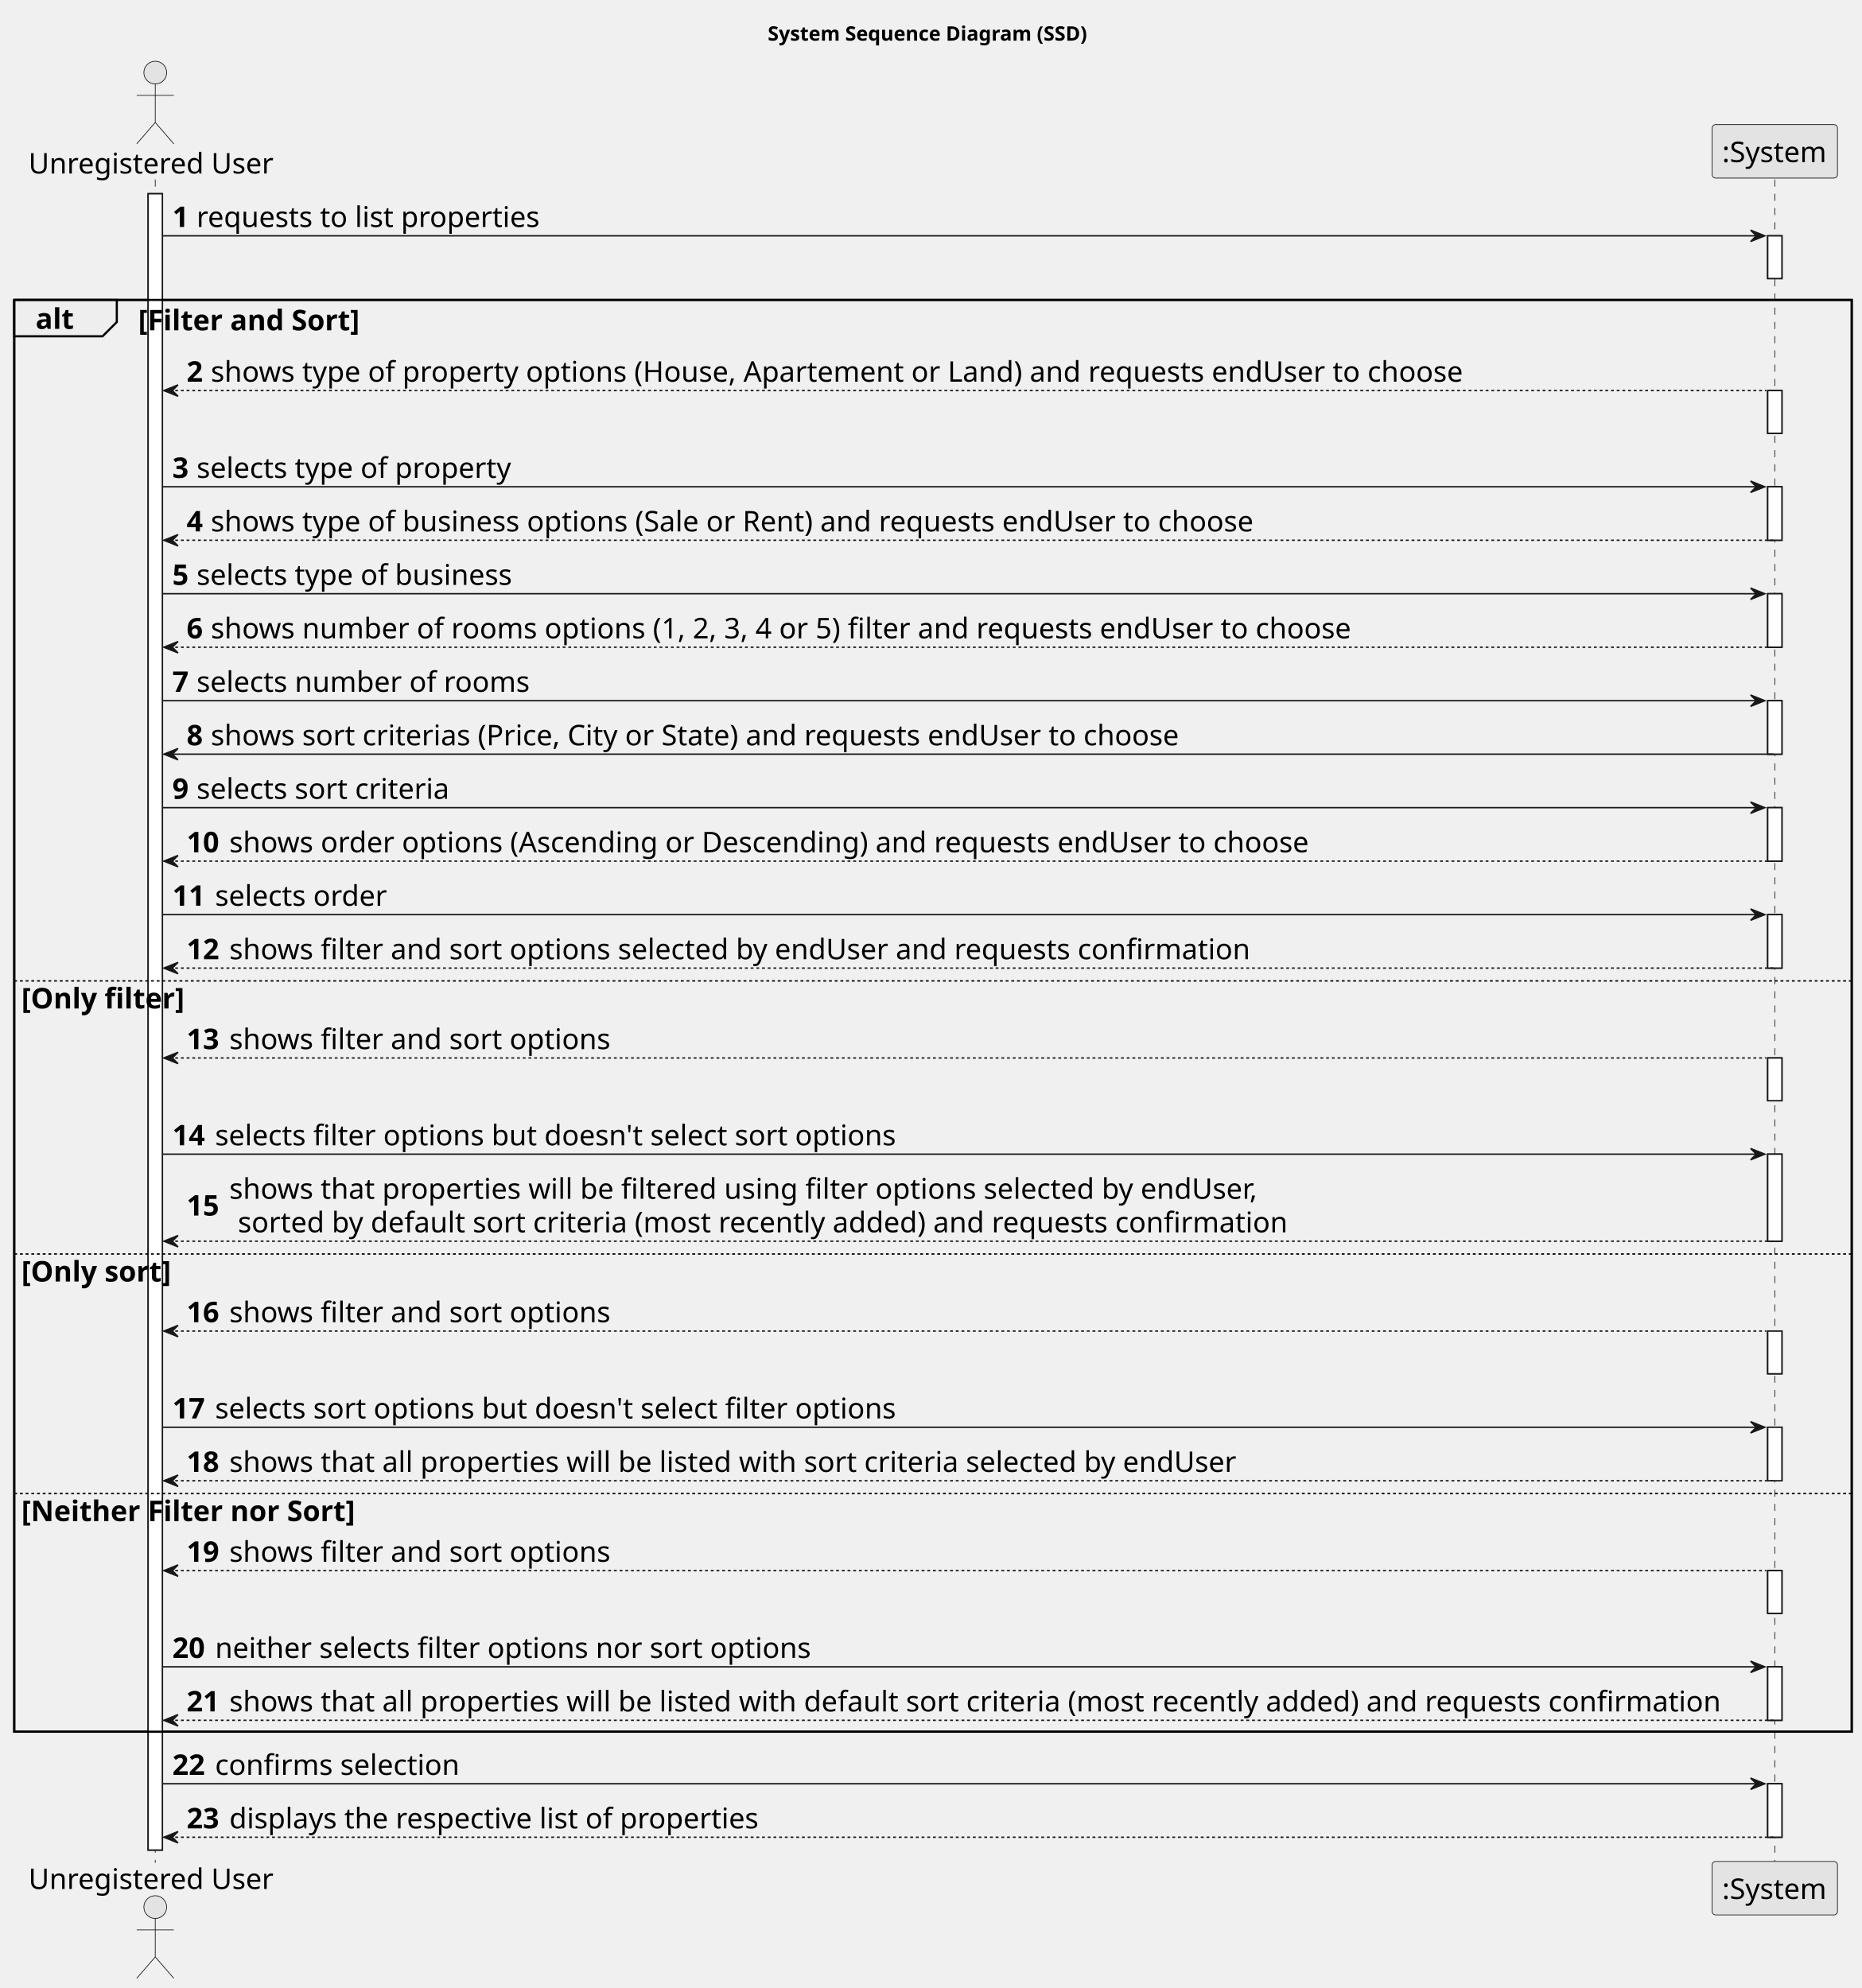
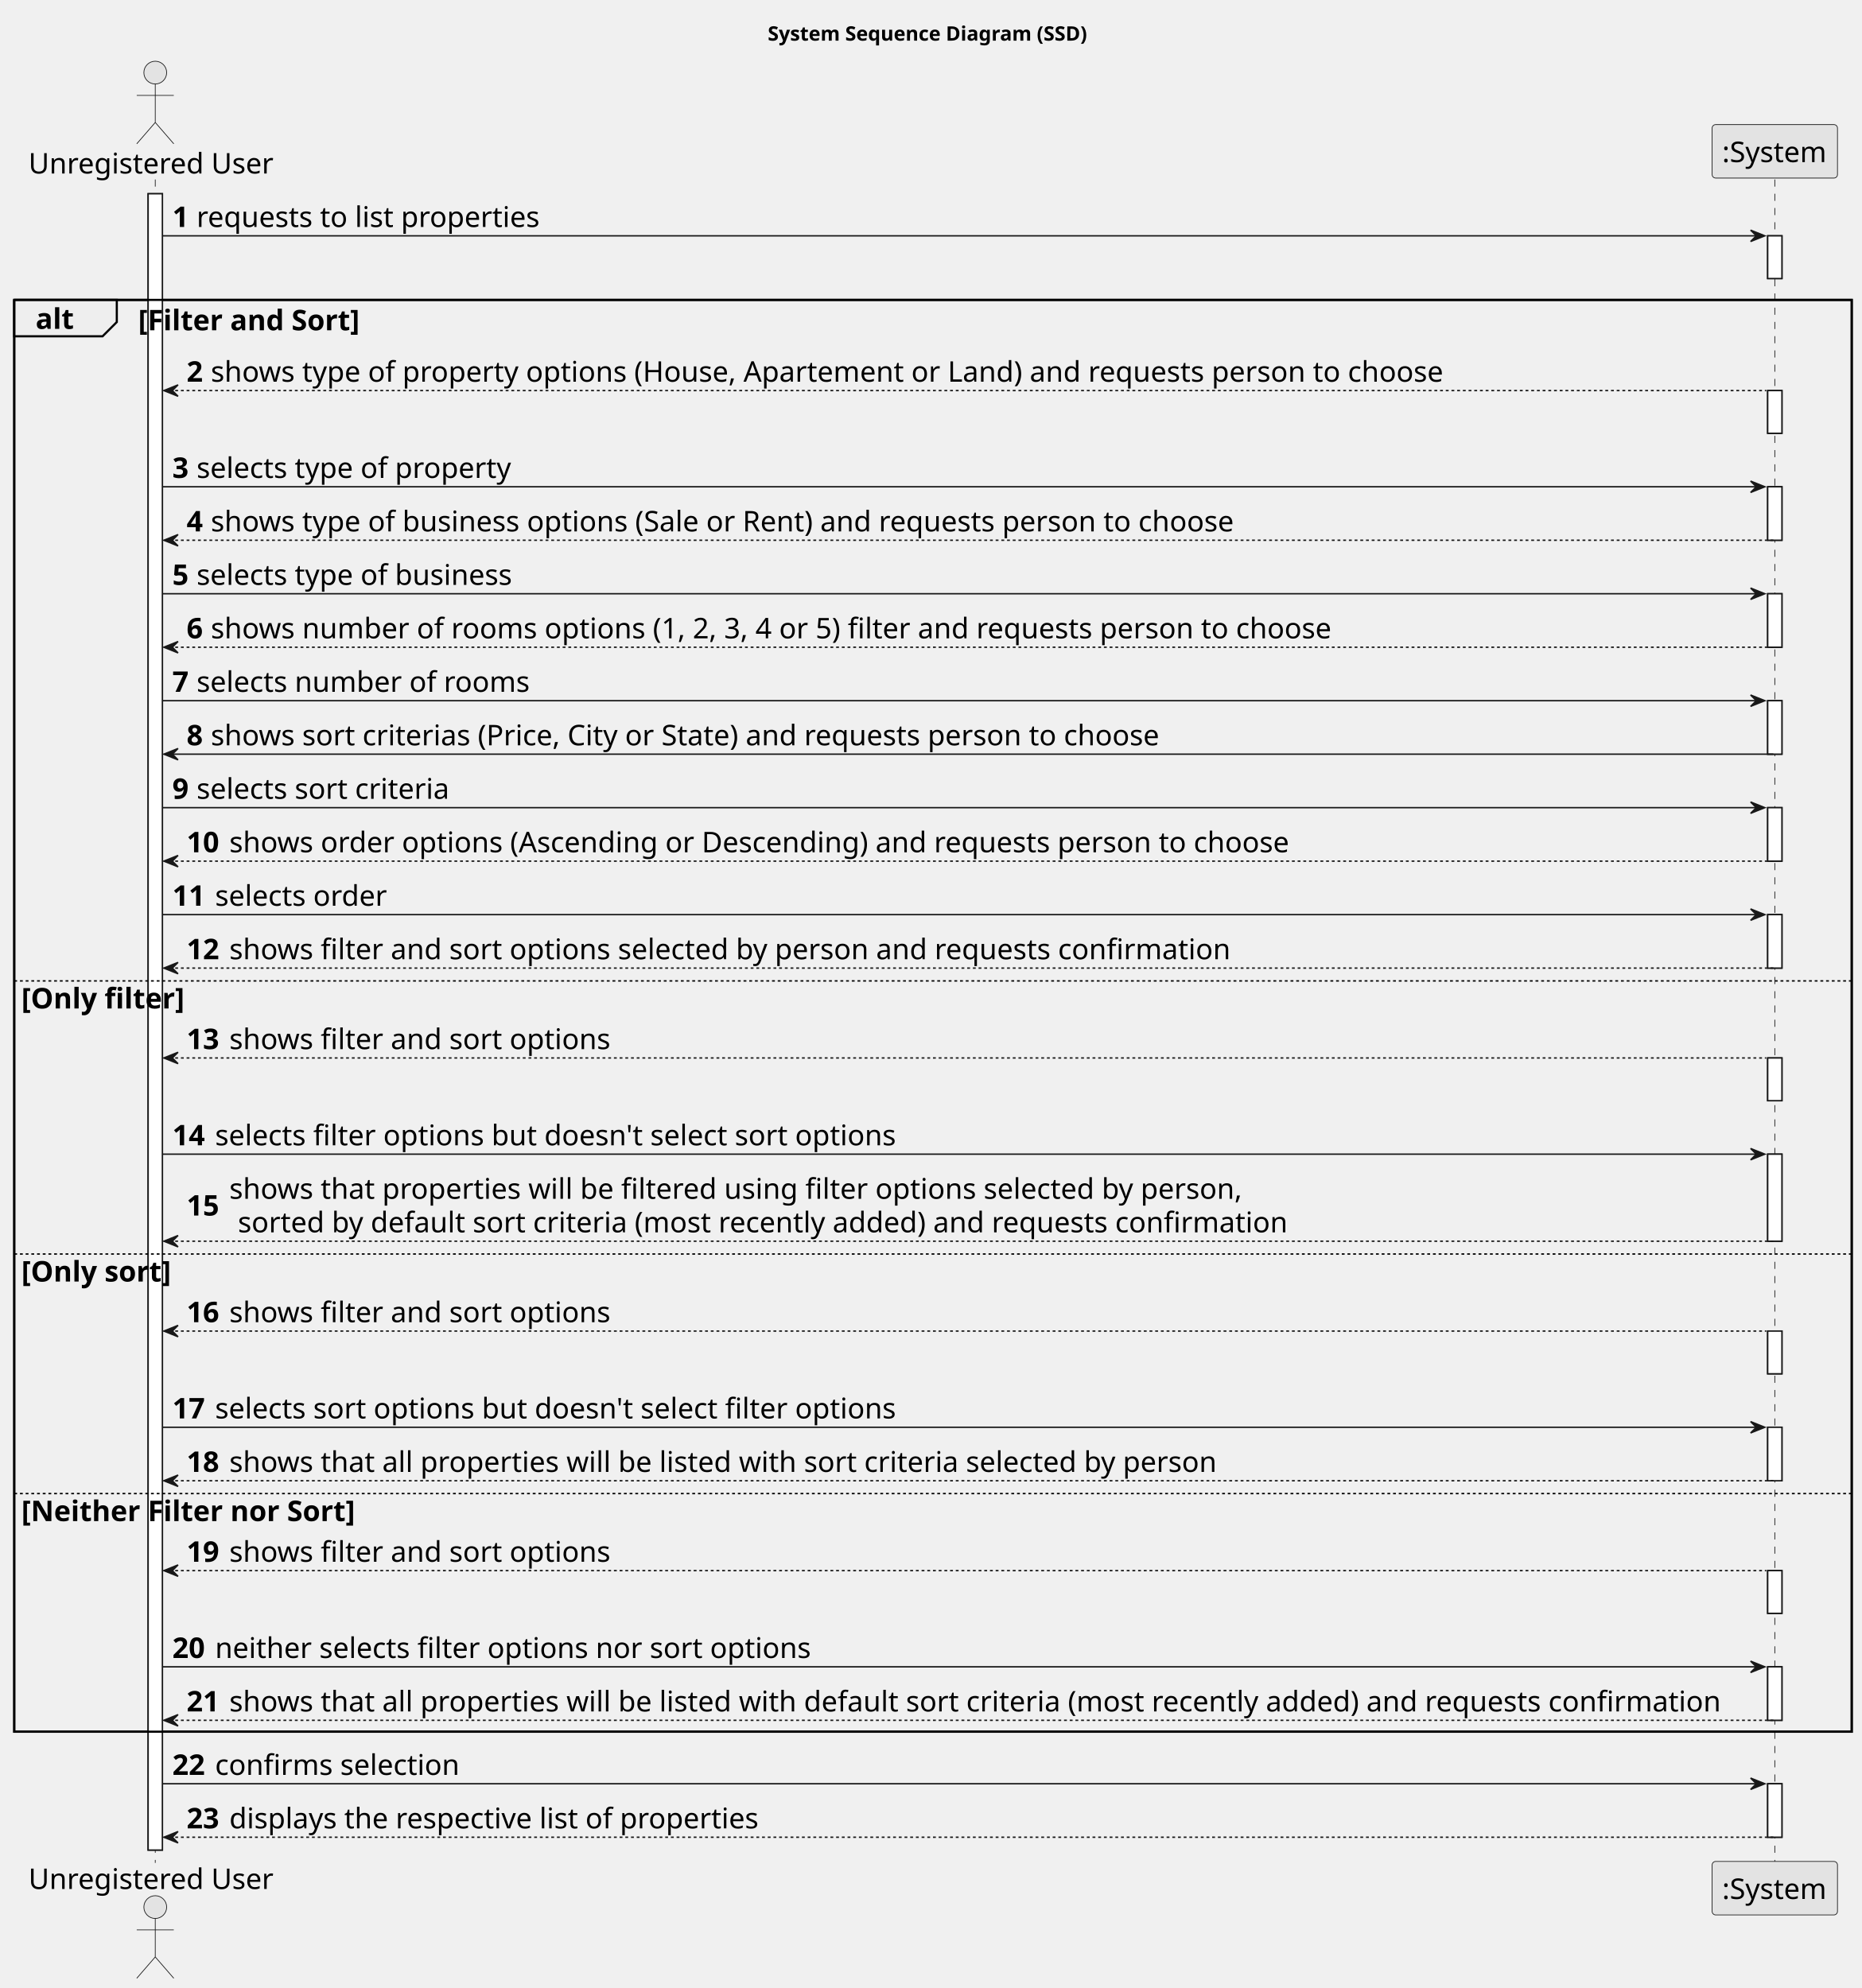
<svg xmlns="http://www.w3.org/2000/svg" contentStyleType="text/css" height="1396px" preserveAspectRatio="none" style="width:1307px;height:1396px;background:#FFFFFF;" version="1.1" viewBox="0 0 1307 1396" width="1307px" zoomAndPan="magnify">
  <defs />
  <g>
    <text fill="#000000" font-family="sans-serif" font-size="14" font-weight="bold" lengthAdjust="spacing" textLength="231" x="539" y="28.535">System Sequence Diagram (SSD)</text>
    <rect fill="#FFFFFF" height="1163.086" style="stroke:#181818;stroke-width:1.0;" width="10" x="104" y="136.043" />
    <rect fill="#FFFFFF" height="30" style="stroke:#181818;stroke-width:1.0;" width="10" x="1241" y="165.598" />
    <rect fill="#FFFFFF" height="30" style="stroke:#181818;stroke-width:1.0;" width="10" x="1241" y="274.262" />
    <rect fill="#FFFFFF" height="37.555" style="stroke:#181818;stroke-width:1.0;" width="10" x="1241" y="341.816" />
    <rect fill="#FFFFFF" height="37.555" style="stroke:#181818;stroke-width:1.0;" width="10" x="1241" y="416.926" />
    <rect fill="#FFFFFF" height="37.555" style="stroke:#181818;stroke-width:1.0;" width="10" x="1241" y="492.035" />
    <rect fill="#FFFFFF" height="37.555" style="stroke:#181818;stroke-width:1.0;" width="10" x="1241" y="567.144" />
    <rect fill="#FFFFFF" height="37.555" style="stroke:#181818;stroke-width:1.0;" width="10" x="1241" y="642.254" />
    <rect fill="#FFFFFF" height="30" style="stroke:#181818;stroke-width:1.0;" width="10" x="1241" y="742.918" />
    <rect fill="#FFFFFF" height="61.109" style="stroke:#181818;stroke-width:1.0;" width="10" x="1241" y="810.473" />
    <rect fill="#FFFFFF" height="30" style="stroke:#181818;stroke-width:1.0;" width="10" x="1241" y="934.691" />
    <rect fill="#FFFFFF" height="37.555" style="stroke:#181818;stroke-width:1.0;" width="10" x="1241" y="1002.246" />
    <rect fill="#FFFFFF" height="30" style="stroke:#181818;stroke-width:1.0;" width="10" x="1241" y="1102.91" />
    <rect fill="#FFFFFF" height="37.555" style="stroke:#181818;stroke-width:1.0;" width="10" x="1241" y="1170.465" />
    <rect fill="#FFFFFF" height="37.555" style="stroke:#181818;stroke-width:1.0;" width="10" x="1241" y="1252.574" />
    <rect fill="none" height="1005.422" style="stroke:#000000;stroke-width:1.5;" width="1290" x="10" y="210.598" />
    <line style="stroke:#181818;stroke-width:0.5;stroke-dasharray:5.0,5.0;" x1="109" x2="109" y1="126.043" y2="1308.129" />
    <line style="stroke:#181818;stroke-width:0.5;stroke-dasharray:5.0,5.0;" x1="1246" x2="1246" y1="126.043" y2="1308.129" />
    <text fill="#000000" font-family="sans-serif" font-size="20" lengthAdjust="spacing" textLength="172" x="20" y="121.824">Unregistered User</text>
    <ellipse cx="109" cy="50.988" fill="#E3E3E3" rx="8" ry="8" style="stroke:#181818;stroke-width:0.5;" />
    <path d="M109,58.988 L109,85.988 M96,66.988 L122,66.988 M109,85.988 L96,100.988 M109,85.988 L122,100.988 " fill="none" style="stroke:#181818;stroke-width:0.5;" />
    <text fill="#000000" font-family="sans-serif" font-size="20" lengthAdjust="spacing" textLength="172" x="20" y="1326.465">Unregistered User</text>
    <ellipse cx="109" cy="1339.184" fill="#E3E3E3" rx="8" ry="8" style="stroke:#181818;stroke-width:0.5;" />
    <path d="M109,1347.184 L109,1374.184 M96,1355.184 L122,1355.184 M109,1374.184 L96,1389.184 M109,1374.184 L122,1389.184 " fill="none" style="stroke:#181818;stroke-width:0.5;" />
    <rect fill="#E3E3E3" height="37.555" rx="2.5" ry="2.5" style="stroke:#181818;stroke-width:0.5;" width="88" x="1202" y="87.488" />
    <text fill="#000000" font-family="sans-serif" font-size="20" lengthAdjust="spacing" textLength="74" x="1209" y="113.824">:System</text>
    <rect fill="#E3E3E3" height="37.555" rx="2.5" ry="2.5" style="stroke:#181818;stroke-width:0.5;" width="88" x="1202" y="1307.129" />
    <text fill="#000000" font-family="sans-serif" font-size="20" lengthAdjust="spacing" textLength="74" x="1209" y="1333.465">:System</text>
    <rect fill="#FFFFFF" height="1163.086" style="stroke:#181818;stroke-width:1.0;" width="10" x="104" y="136.043" />
    <rect fill="#FFFFFF" height="30" style="stroke:#181818;stroke-width:1.0;" width="10" x="1241" y="165.598" />
    <rect fill="#FFFFFF" height="30" style="stroke:#181818;stroke-width:1.0;" width="10" x="1241" y="274.262" />
    <rect fill="#FFFFFF" height="37.555" style="stroke:#181818;stroke-width:1.0;" width="10" x="1241" y="341.816" />
    <rect fill="#FFFFFF" height="37.555" style="stroke:#181818;stroke-width:1.0;" width="10" x="1241" y="416.926" />
    <rect fill="#FFFFFF" height="37.555" style="stroke:#181818;stroke-width:1.0;" width="10" x="1241" y="492.035" />
    <rect fill="#FFFFFF" height="37.555" style="stroke:#181818;stroke-width:1.0;" width="10" x="1241" y="567.144" />
    <rect fill="#FFFFFF" height="37.555" style="stroke:#181818;stroke-width:1.0;" width="10" x="1241" y="642.254" />
    <rect fill="#FFFFFF" height="30" style="stroke:#181818;stroke-width:1.0;" width="10" x="1241" y="742.918" />
    <rect fill="#FFFFFF" height="61.109" style="stroke:#181818;stroke-width:1.0;" width="10" x="1241" y="810.473" />
    <rect fill="#FFFFFF" height="30" style="stroke:#181818;stroke-width:1.0;" width="10" x="1241" y="934.691" />
    <rect fill="#FFFFFF" height="37.555" style="stroke:#181818;stroke-width:1.0;" width="10" x="1241" y="1002.246" />
    <rect fill="#FFFFFF" height="30" style="stroke:#181818;stroke-width:1.0;" width="10" x="1241" y="1102.91" />
    <rect fill="#FFFFFF" height="37.555" style="stroke:#181818;stroke-width:1.0;" width="10" x="1241" y="1170.465" />
    <rect fill="#FFFFFF" height="37.555" style="stroke:#181818;stroke-width:1.0;" width="10" x="1241" y="1252.574" />
    <polygon fill="#181818" points="1229,161.598,1239,165.598,1229,169.598,1233,165.598" style="stroke:#181818;stroke-width:1.0;" />
    <line style="stroke:#181818;stroke-width:1.0;" x1="114" x2="1235" y1="165.598" y2="165.598" />
    <text fill="#000000" font-family="sans-serif" font-size="20" font-weight="bold" lengthAdjust="spacing" textLength="13" x="121" y="159.379">1</text>
    <text fill="#000000" font-family="sans-serif" font-size="20" lengthAdjust="spacing" textLength="247" x="138" y="159.379">requests to list properties</text>
    <path d="M10,210.598 L82,210.598 L82,226.152 L72,236.152 L10,236.152 L10,210.598 " fill="#EEEEEE" style="stroke:#000000;stroke-width:1.5;" />
    <rect fill="none" height="1005.422" style="stroke:#000000;stroke-width:1.5;" width="1290" x="10" y="210.598" />
    <text fill="#000000" font-family="sans-serif" font-size="20" font-weight="bold" lengthAdjust="spacing" textLength="27" x="25" y="230.934">alt</text>
    <text fill="#000000" font-family="sans-serif" font-size="20" font-weight="bold" lengthAdjust="spacing" textLength="161" x="97" y="231.934">[Filter and Sort]</text>
    <polygon fill="#181818" points="125,270.262,115,274.262,125,278.262,121,274.262" style="stroke:#181818;stroke-width:1.0;" />
    <line style="stroke:#181818;stroke-width:1.0;stroke-dasharray:2.0,2.0;" x1="119" x2="1240" y1="274.262" y2="274.262" />
    <text fill="#000000" font-family="sans-serif" font-size="20" font-weight="bold" lengthAdjust="spacing" textLength="13" x="131" y="268.043">2</text>
-     <text fill="#000000" font-family="sans-serif" font-size="20" lengthAdjust="spacing" textLength="856" x="148" y="268.043">shows type of property options (House, Apartement or Land) and requests endUser to choose</text>
+     <text fill="#000000" font-family="sans-serif" font-size="20" lengthAdjust="spacing" textLength="856" x="148" y="268.043">shows type of property options (House, Apartement or Land) and requests person to choose</text>
    <polygon fill="#181818" points="1229,337.816,1239,341.816,1229,345.816,1233,341.816" style="stroke:#181818;stroke-width:1.0;" />
    <line style="stroke:#181818;stroke-width:1.0;" x1="114" x2="1235" y1="341.816" y2="341.816" />
    <text fill="#000000" font-family="sans-serif" font-size="20" font-weight="bold" lengthAdjust="spacing" textLength="13" x="121" y="335.598">3</text>
    <text fill="#000000" font-family="sans-serif" font-size="20" lengthAdjust="spacing" textLength="225" x="138" y="335.598">selects type of property</text>
    <polygon fill="#181818" points="125,375.371,115,379.371,125,383.371,121,379.371" style="stroke:#181818;stroke-width:1.0;" />
    <line style="stroke:#181818;stroke-width:1.0;stroke-dasharray:2.0,2.0;" x1="119" x2="1245" y1="379.371" y2="379.371" />
    <text fill="#000000" font-family="sans-serif" font-size="20" font-weight="bold" lengthAdjust="spacing" textLength="13" x="131" y="373.152">4</text>
-     <text fill="#000000" font-family="sans-serif" font-size="20" lengthAdjust="spacing" textLength="708" x="148" y="373.152">shows type of business options (Sale or Rent) and requests endUser to choose</text>
+     <text fill="#000000" font-family="sans-serif" font-size="20" lengthAdjust="spacing" textLength="708" x="148" y="373.152">shows type of business options (Sale or Rent) and requests person to choose</text>
    <polygon fill="#181818" points="1229,412.926,1239,416.926,1229,420.926,1233,416.926" style="stroke:#181818;stroke-width:1.0;" />
    <line style="stroke:#181818;stroke-width:1.0;" x1="114" x2="1235" y1="416.926" y2="416.926" />
    <text fill="#000000" font-family="sans-serif" font-size="20" font-weight="bold" lengthAdjust="spacing" textLength="13" x="121" y="410.707">5</text>
    <text fill="#000000" font-family="sans-serif" font-size="20" lengthAdjust="spacing" textLength="227" x="138" y="410.707">selects type of business</text>
    <polygon fill="#181818" points="125,450.481,115,454.481,125,458.481,121,454.481" style="stroke:#181818;stroke-width:1.0;" />
    <line style="stroke:#181818;stroke-width:1.0;stroke-dasharray:2.0,2.0;" x1="119" x2="1245" y1="454.481" y2="454.481" />
    <text fill="#000000" font-family="sans-serif" font-size="20" font-weight="bold" lengthAdjust="spacing" textLength="13" x="131" y="448.262">6</text>
-     <text fill="#000000" font-family="sans-serif" font-size="20" lengthAdjust="spacing" textLength="789" x="148" y="448.262">shows number of rooms options (1, 2, 3, 4 or 5) filter and requests endUser to choose</text>
+     <text fill="#000000" font-family="sans-serif" font-size="20" lengthAdjust="spacing" textLength="789" x="148" y="448.262">shows number of rooms options (1, 2, 3, 4 or 5) filter and requests person to choose</text>
    <polygon fill="#181818" points="1229,488.035,1239,492.035,1229,496.035,1233,492.035" style="stroke:#181818;stroke-width:1.0;" />
    <line style="stroke:#181818;stroke-width:1.0;" x1="114" x2="1235" y1="492.035" y2="492.035" />
    <text fill="#000000" font-family="sans-serif" font-size="20" font-weight="bold" lengthAdjust="spacing" textLength="13" x="121" y="485.816">7</text>
    <text fill="#000000" font-family="sans-serif" font-size="20" lengthAdjust="spacing" textLength="238" x="138" y="485.816">selects number of rooms</text>
    <polygon fill="#181818" points="125,525.59,115,529.59,125,533.59,121,529.59" style="stroke:#181818;stroke-width:1.0;" />
    <line style="stroke:#181818;stroke-width:1.0;" x1="119" x2="1245" y1="529.59" y2="529.59" />
    <text fill="#000000" font-family="sans-serif" font-size="20" font-weight="bold" lengthAdjust="spacing" textLength="13" x="131" y="523.371">8</text>
-     <text fill="#000000" font-family="sans-serif" font-size="20" lengthAdjust="spacing" textLength="654" x="148" y="523.371">shows sort criterias (Price, City or State) and requests endUser to choose</text>
+     <text fill="#000000" font-family="sans-serif" font-size="20" lengthAdjust="spacing" textLength="654" x="148" y="523.371">shows sort criterias (Price, City or State) and requests person to choose</text>
    <polygon fill="#181818" points="1229,563.144,1239,567.144,1229,571.144,1233,567.144" style="stroke:#181818;stroke-width:1.0;" />
    <line style="stroke:#181818;stroke-width:1.0;" x1="114" x2="1235" y1="567.144" y2="567.144" />
    <text fill="#000000" font-family="sans-serif" font-size="20" font-weight="bold" lengthAdjust="spacing" textLength="13" x="121" y="560.926">9</text>
    <text fill="#000000" font-family="sans-serif" font-size="20" lengthAdjust="spacing" textLength="181" x="138" y="560.926">selects sort criteria</text>
    <polygon fill="#181818" points="125,600.699,115,604.699,125,608.699,121,604.699" style="stroke:#181818;stroke-width:1.0;" />
    <line style="stroke:#181818;stroke-width:1.0;stroke-dasharray:2.0,2.0;" x1="119" x2="1245" y1="604.699" y2="604.699" />
    <text fill="#000000" font-family="sans-serif" font-size="20" font-weight="bold" lengthAdjust="spacing" textLength="26" x="131" y="598.481">10</text>
-     <text fill="#000000" font-family="sans-serif" font-size="20" lengthAdjust="spacing" textLength="734" x="161" y="598.481">shows order options (Ascending or Descending) and requests endUser to choose</text>
+     <text fill="#000000" font-family="sans-serif" font-size="20" lengthAdjust="spacing" textLength="734" x="161" y="598.481">shows order options (Ascending or Descending) and requests person to choose</text>
    <polygon fill="#181818" points="1229,638.254,1239,642.254,1229,646.254,1233,642.254" style="stroke:#181818;stroke-width:1.0;" />
    <line style="stroke:#181818;stroke-width:1.0;" x1="114" x2="1235" y1="642.254" y2="642.254" />
    <text fill="#000000" font-family="sans-serif" font-size="20" font-weight="bold" lengthAdjust="spacing" textLength="26" x="121" y="636.035">11</text>
    <text fill="#000000" font-family="sans-serif" font-size="20" lengthAdjust="spacing" textLength="123" x="151" y="636.035">selects order</text>
    <polygon fill="#181818" points="125,675.809,115,679.809,125,683.809,121,679.809" style="stroke:#181818;stroke-width:1.0;" />
    <line style="stroke:#181818;stroke-width:1.0;stroke-dasharray:2.0,2.0;" x1="119" x2="1245" y1="679.809" y2="679.809" />
    <text fill="#000000" font-family="sans-serif" font-size="20" font-weight="bold" lengthAdjust="spacing" textLength="26" x="131" y="673.59">12</text>
-     <text fill="#000000" font-family="sans-serif" font-size="20" lengthAdjust="spacing" textLength="692" x="161" y="673.59">shows filter and sort options selected by endUser and requests confirmation</text>
+     <text fill="#000000" font-family="sans-serif" font-size="20" lengthAdjust="spacing" textLength="692" x="161" y="673.59">shows filter and sort options selected by person and requests confirmation</text>
    <line style="stroke:#000000;stroke-width:1.0;stroke-dasharray:2.0,2.0;" x1="10" x2="1300" y1="688.809" y2="688.809" />
    <text fill="#000000" font-family="sans-serif" font-size="20" font-weight="bold" lengthAdjust="spacing" textLength="120" x="15" y="708.144">[Only filter]</text>
    <polygon fill="#181818" points="125,738.918,115,742.918,125,746.918,121,742.918" style="stroke:#181818;stroke-width:1.0;" />
    <line style="stroke:#181818;stroke-width:1.0;stroke-dasharray:2.0,2.0;" x1="119" x2="1240" y1="742.918" y2="742.918" />
    <text fill="#000000" font-family="sans-serif" font-size="20" font-weight="bold" lengthAdjust="spacing" textLength="26" x="131" y="736.699">13</text>
    <text fill="#000000" font-family="sans-serif" font-size="20" lengthAdjust="spacing" textLength="273" x="161" y="736.699">shows filter and sort options</text>
    <polygon fill="#181818" points="1229,806.473,1239,810.473,1229,814.473,1233,810.473" style="stroke:#181818;stroke-width:1.0;" />
    <line style="stroke:#181818;stroke-width:1.0;" x1="114" x2="1235" y1="810.473" y2="810.473" />
    <text fill="#000000" font-family="sans-serif" font-size="20" font-weight="bold" lengthAdjust="spacing" textLength="26" x="121" y="804.254">14</text>
    <text fill="#000000" font-family="sans-serif" font-size="20" lengthAdjust="spacing" textLength="490" x="151" y="804.254">selects filter options but doesn't select sort options</text>
    <polygon fill="#181818" points="125,867.582,115,871.582,125,875.582,121,871.582" style="stroke:#181818;stroke-width:1.0;" />
    <line style="stroke:#181818;stroke-width:1.0;stroke-dasharray:2.0,2.0;" x1="119" x2="1245" y1="871.582" y2="871.582" />
    <text fill="#000000" font-family="sans-serif" font-size="20" font-weight="bold" lengthAdjust="spacing" textLength="26" x="131" y="853.586">15</text>
-     <text fill="#000000" font-family="sans-serif" font-size="20" lengthAdjust="spacing" textLength="705" x="161" y="841.809">shows that properties will be filtered using filter options selected by endUser,</text>
+     <text fill="#000000" font-family="sans-serif" font-size="20" lengthAdjust="spacing" textLength="705" x="161" y="841.809">shows that properties will be filtered using filter options selected by person,</text>
    <text fill="#000000" font-family="sans-serif" font-size="20" lengthAdjust="spacing" textLength="753" x="167" y="865.363">sorted by default sort criteria (most recently added) and requests confirmation</text>
    <line style="stroke:#000000;stroke-width:1.0;stroke-dasharray:2.0,2.0;" x1="10" x2="1300" y1="880.582" y2="880.582" />
    <text fill="#000000" font-family="sans-serif" font-size="20" font-weight="bold" lengthAdjust="spacing" textLength="110" x="15" y="899.918">[Only sort]</text>
    <polygon fill="#181818" points="125,930.691,115,934.691,125,938.691,121,934.691" style="stroke:#181818;stroke-width:1.0;" />
    <line style="stroke:#181818;stroke-width:1.0;stroke-dasharray:2.0,2.0;" x1="119" x2="1240" y1="934.691" y2="934.691" />
    <text fill="#000000" font-family="sans-serif" font-size="20" font-weight="bold" lengthAdjust="spacing" textLength="26" x="131" y="928.473">16</text>
    <text fill="#000000" font-family="sans-serif" font-size="20" lengthAdjust="spacing" textLength="273" x="161" y="928.473">shows filter and sort options</text>
    <polygon fill="#181818" points="1229,998.246,1239,1002.246,1229,1006.246,1233,1002.246" style="stroke:#181818;stroke-width:1.0;" />
    <line style="stroke:#181818;stroke-width:1.0;" x1="114" x2="1235" y1="1002.246" y2="1002.246" />
    <text fill="#000000" font-family="sans-serif" font-size="20" font-weight="bold" lengthAdjust="spacing" textLength="26" x="121" y="996.027">17</text>
    <text fill="#000000" font-family="sans-serif" font-size="20" lengthAdjust="spacing" textLength="490" x="151" y="996.027">selects sort options but doesn't select filter options</text>
    <polygon fill="#181818" points="125,1035.801,115,1039.801,125,1043.801,121,1039.801" style="stroke:#181818;stroke-width:1.0;" />
    <line style="stroke:#181818;stroke-width:1.0;stroke-dasharray:2.0,2.0;" x1="119" x2="1245" y1="1039.801" y2="1039.801" />
    <text fill="#000000" font-family="sans-serif" font-size="20" font-weight="bold" lengthAdjust="spacing" textLength="26" x="131" y="1033.582">18</text>
-     <text fill="#000000" font-family="sans-serif" font-size="20" lengthAdjust="spacing" textLength="687" x="161" y="1033.582">shows that all properties will be listed with sort criteria selected by endUser</text>
+     <text fill="#000000" font-family="sans-serif" font-size="20" lengthAdjust="spacing" textLength="687" x="161" y="1033.582">shows that all properties will be listed with sort criteria selected by person</text>
    <line style="stroke:#000000;stroke-width:1.0;stroke-dasharray:2.0,2.0;" x1="10" x2="1300" y1="1048.801" y2="1048.801" />
    <text fill="#000000" font-family="sans-serif" font-size="20" font-weight="bold" lengthAdjust="spacing" textLength="241" x="15" y="1068.137">[Neither Filter nor Sort]</text>
    <polygon fill="#181818" points="125,1098.91,115,1102.91,125,1106.91,121,1102.91" style="stroke:#181818;stroke-width:1.0;" />
    <line style="stroke:#181818;stroke-width:1.0;stroke-dasharray:2.0,2.0;" x1="119" x2="1240" y1="1102.91" y2="1102.91" />
    <text fill="#000000" font-family="sans-serif" font-size="20" font-weight="bold" lengthAdjust="spacing" textLength="26" x="131" y="1096.691">19</text>
    <text fill="#000000" font-family="sans-serif" font-size="20" lengthAdjust="spacing" textLength="273" x="161" y="1096.691">shows filter and sort options</text>
    <polygon fill="#181818" points="1229,1166.465,1239,1170.465,1229,1174.465,1233,1170.465" style="stroke:#181818;stroke-width:1.0;" />
    <line style="stroke:#181818;stroke-width:1.0;" x1="114" x2="1235" y1="1170.465" y2="1170.465" />
    <text fill="#000000" font-family="sans-serif" font-size="20" font-weight="bold" lengthAdjust="spacing" textLength="26" x="121" y="1164.246">20</text>
    <text fill="#000000" font-family="sans-serif" font-size="20" lengthAdjust="spacing" textLength="426" x="151" y="1164.246">neither selects filter options nor sort options</text>
    <polygon fill="#181818" points="125,1204.02,115,1208.02,125,1212.02,121,1208.02" style="stroke:#181818;stroke-width:1.0;" />
    <line style="stroke:#181818;stroke-width:1.0;stroke-dasharray:2.0,2.0;" x1="119" x2="1245" y1="1208.02" y2="1208.02" />
    <text fill="#000000" font-family="sans-serif" font-size="20" font-weight="bold" lengthAdjust="spacing" textLength="26" x="131" y="1201.801">21</text>
    <text fill="#000000" font-family="sans-serif" font-size="20" lengthAdjust="spacing" textLength="1073" x="161" y="1201.801">shows that all properties will be listed with default sort criteria (most recently added) and requests confirmation</text>
    <polygon fill="#181818" points="1229,1248.574,1239,1252.574,1229,1256.574,1233,1252.574" style="stroke:#181818;stroke-width:1.0;" />
    <line style="stroke:#181818;stroke-width:1.0;" x1="114" x2="1235" y1="1252.574" y2="1252.574" />
    <text fill="#000000" font-family="sans-serif" font-size="20" font-weight="bold" lengthAdjust="spacing" textLength="26" x="121" y="1246.355">22</text>
    <text fill="#000000" font-family="sans-serif" font-size="20" lengthAdjust="spacing" textLength="175" x="151" y="1246.355">confirms selection</text>
    <polygon fill="#181818" points="125,1286.129,115,1290.129,125,1294.129,121,1290.129" style="stroke:#181818;stroke-width:1.0;" />
    <line style="stroke:#181818;stroke-width:1.0;stroke-dasharray:2.0,2.0;" x1="119" x2="1245" y1="1290.129" y2="1290.129" />
    <text fill="#000000" font-family="sans-serif" font-size="20" font-weight="bold" lengthAdjust="spacing" textLength="26" x="131" y="1283.91">23</text>
    <text fill="#000000" font-family="sans-serif" font-size="20" lengthAdjust="spacing" textLength="383" x="161" y="1283.91">displays the respective list of properties</text>
  </g>
</svg>
